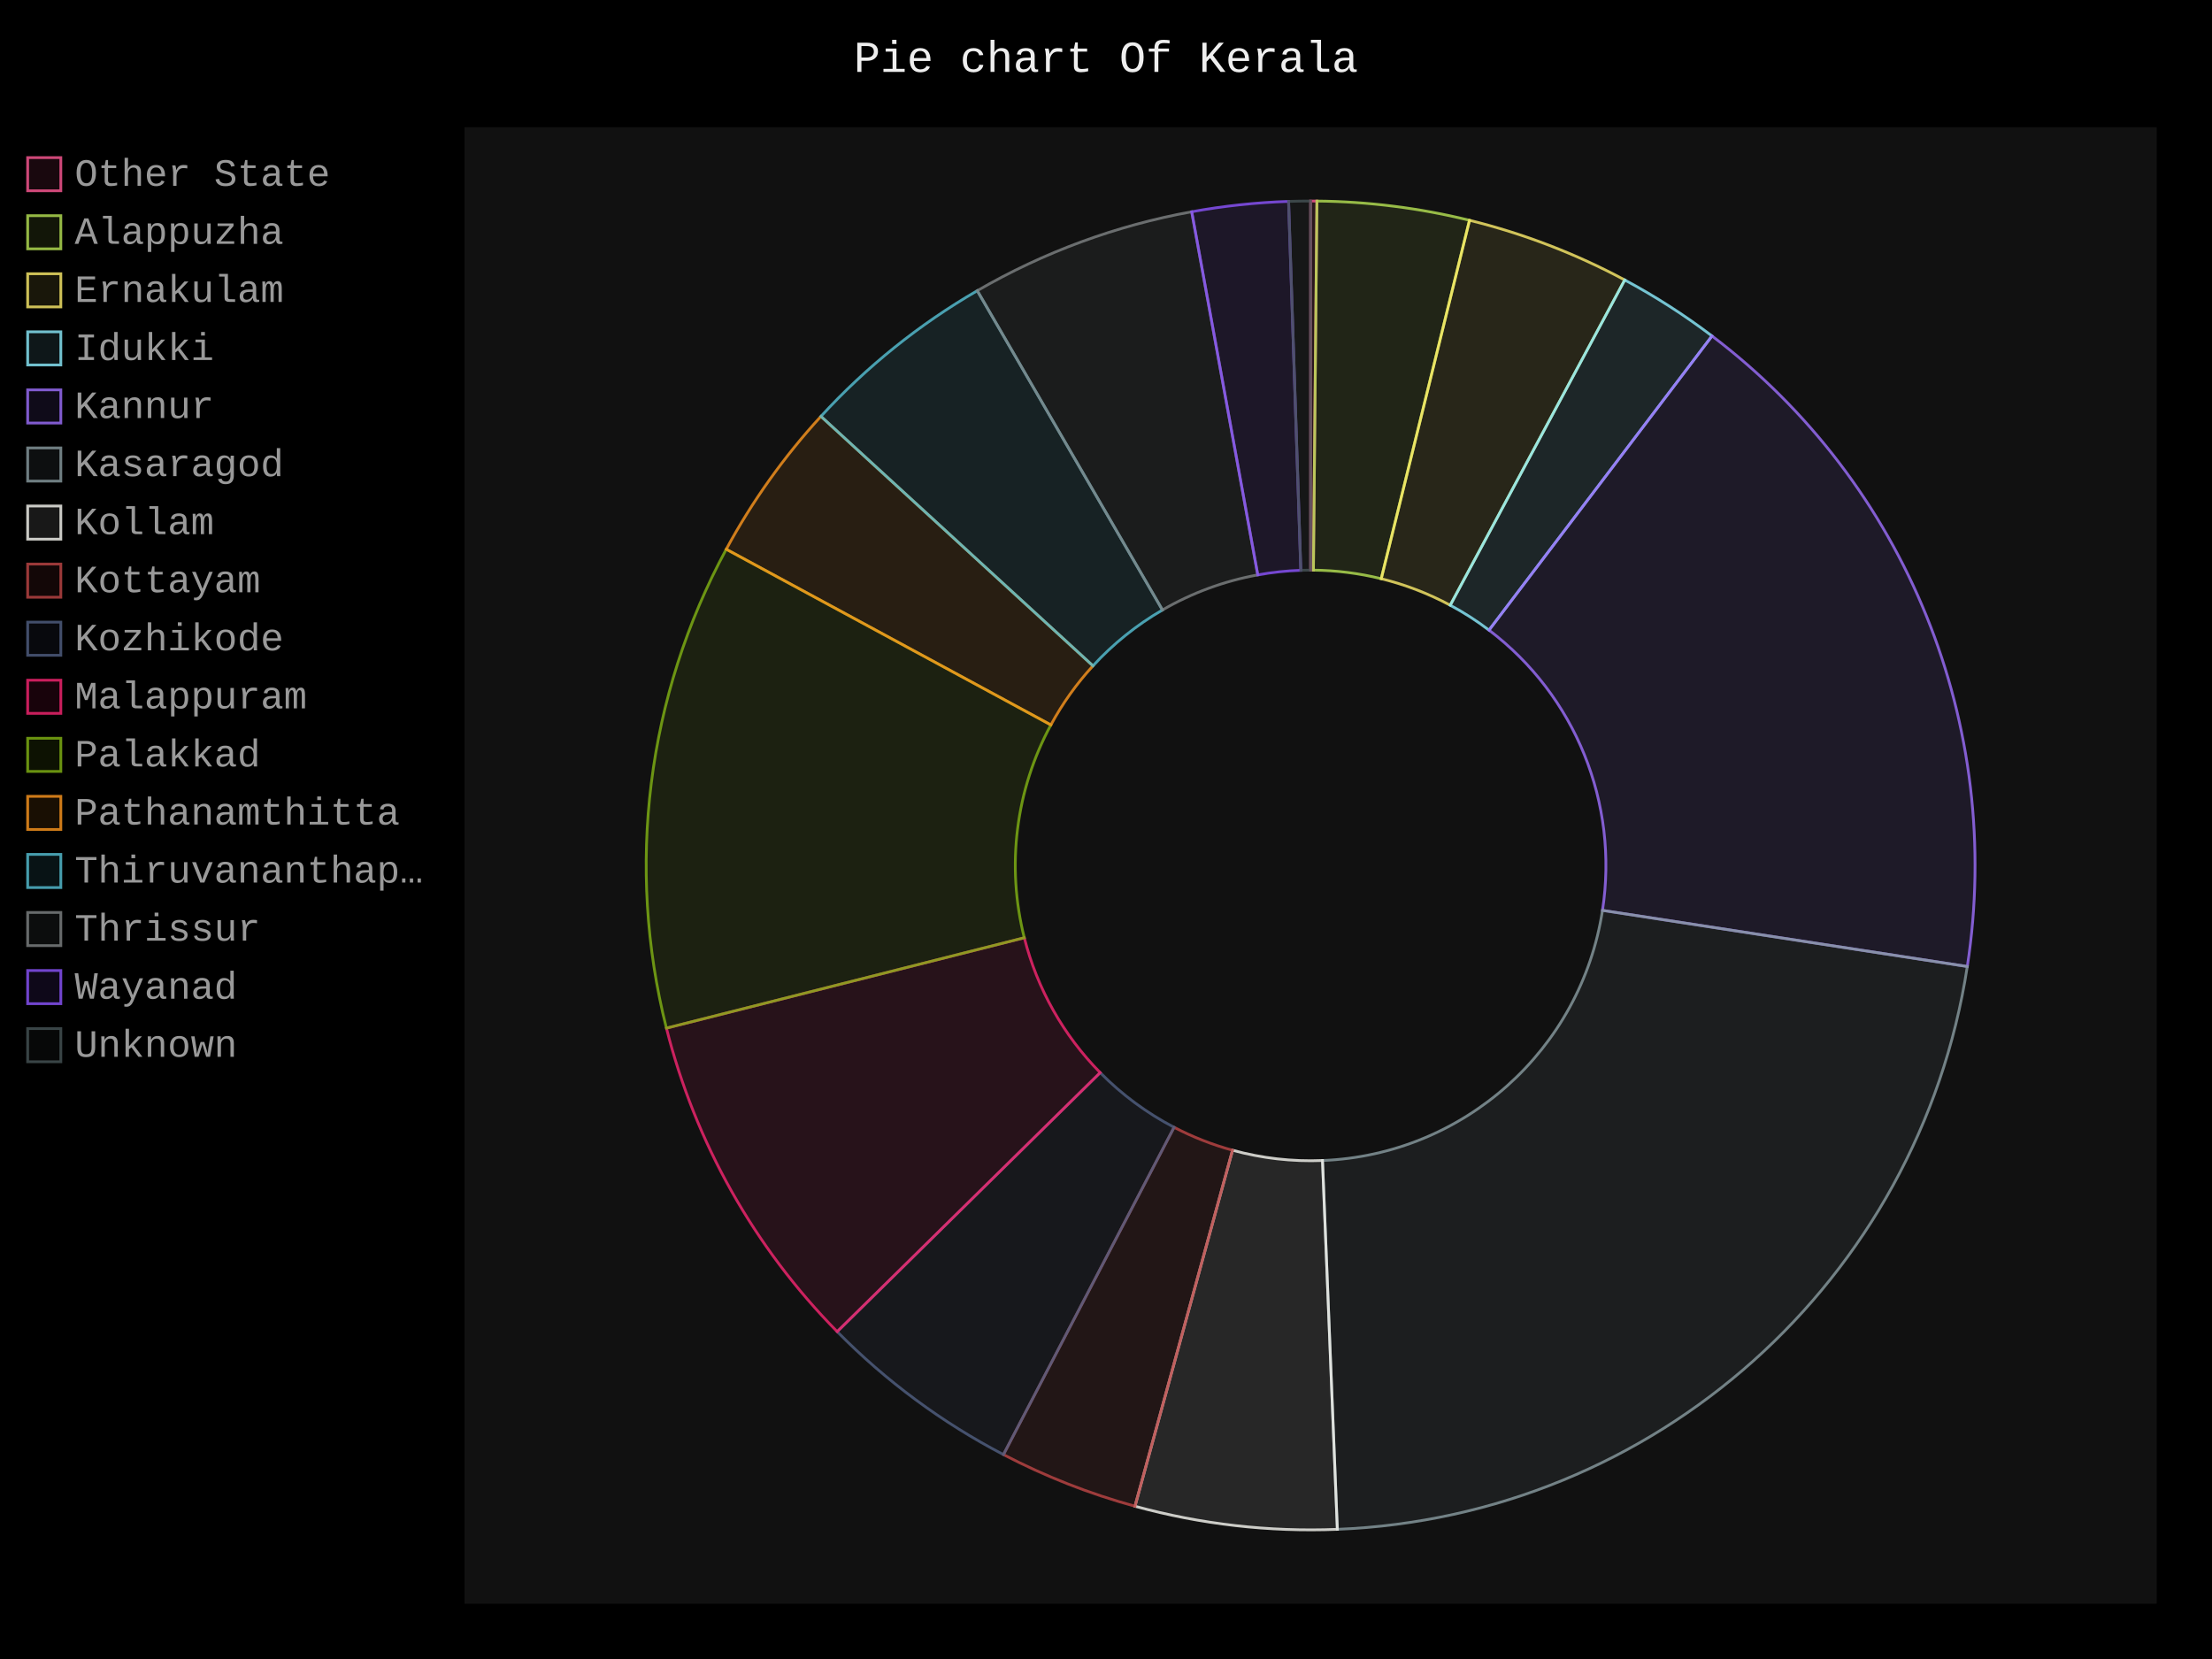
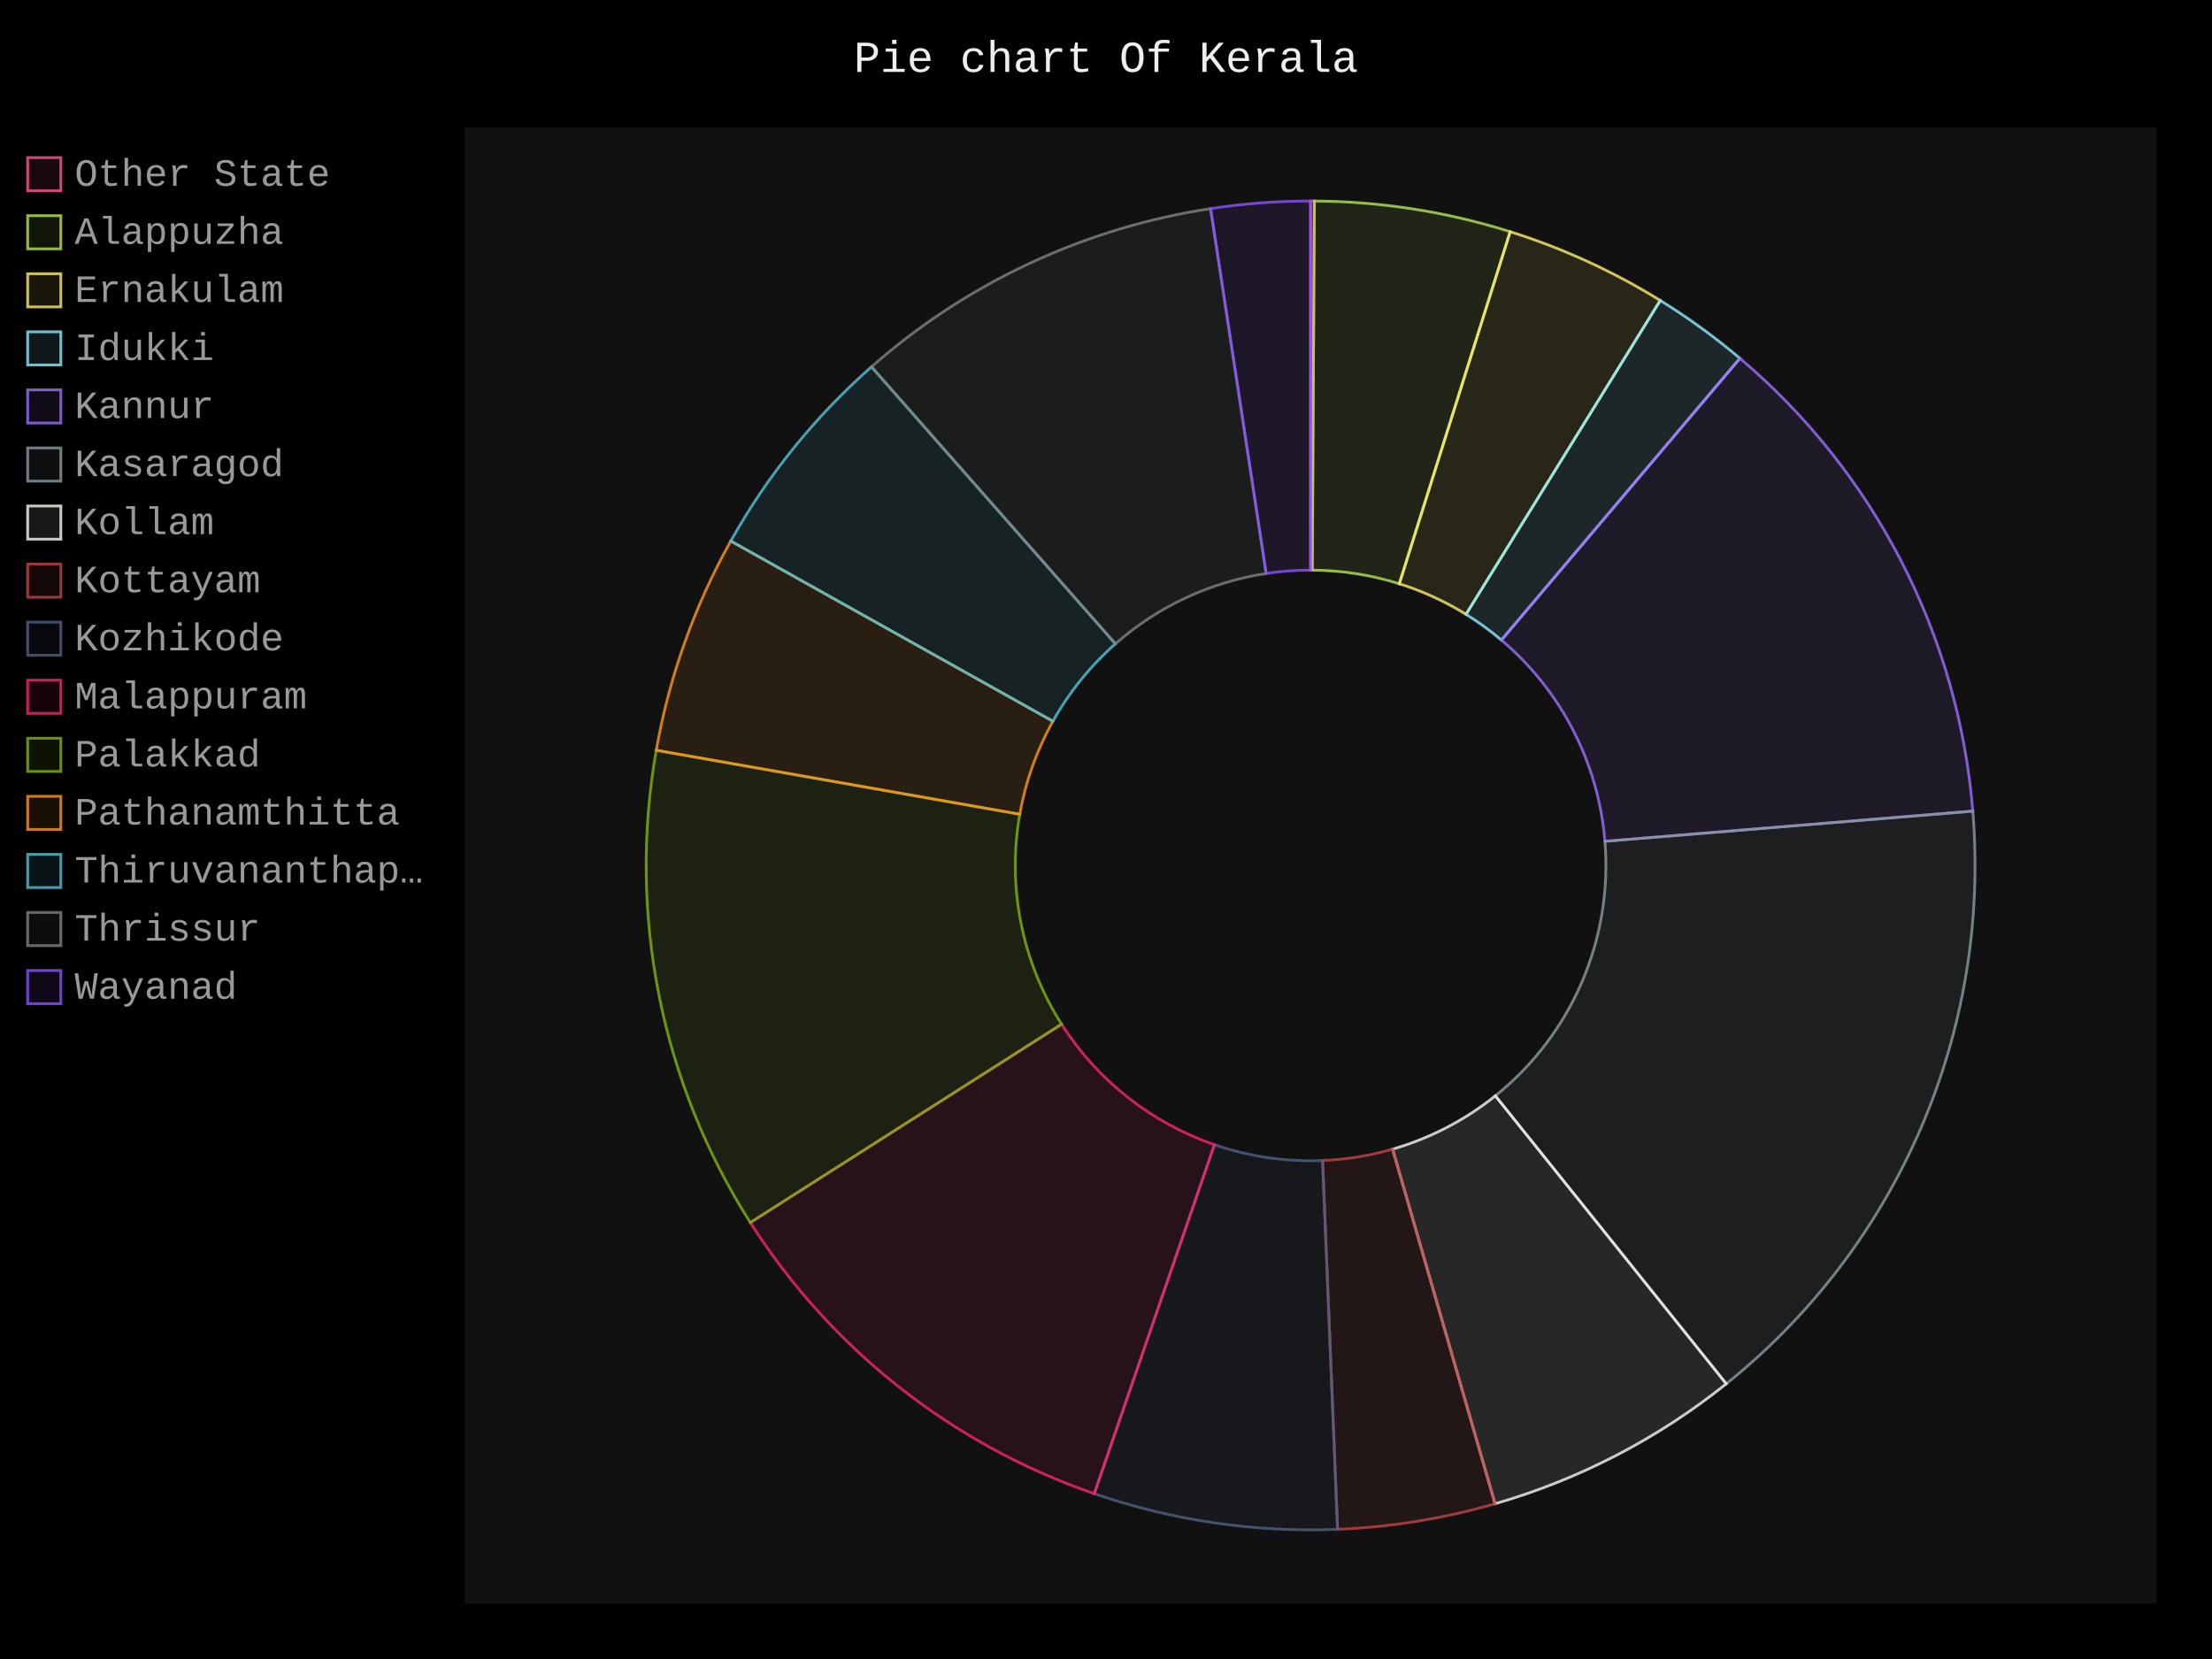
- <svg xmlns="http://www.w3.org/2000/svg" id="chart-6bed32a4-f758-48db-957e-125d45cef9f7" class="pygal-chart" viewBox="0 0 800 600">
+ <svg xmlns="http://www.w3.org/2000/svg" id="chart-c14ef123-94e2-4f9d-b12e-722fa6ef56e9" class="pygal-chart" viewBox="0 0 800 600">
  <defs>
-     <style type="text/css">#chart-6bed32a4-f758-48db-957e-125d45cef9f7{-webkit-user-select:none;-webkit-font-smoothing:antialiased;font-family:Consolas,"Liberation Mono",Menlo,Courier,monospace}#chart-6bed32a4-f758-48db-957e-125d45cef9f7 .title{font-family:Consolas,"Liberation Mono",Menlo,Courier,monospace;font-size:16px}#chart-6bed32a4-f758-48db-957e-125d45cef9f7 .legends .legend text{font-family:Consolas,"Liberation Mono",Menlo,Courier,monospace;font-size:14px}#chart-6bed32a4-f758-48db-957e-125d45cef9f7 .axis text{font-family:Consolas,"Liberation Mono",Menlo,Courier,monospace;font-size:10px}#chart-6bed32a4-f758-48db-957e-125d45cef9f7 .axis text.major{font-family:Consolas,"Liberation Mono",Menlo,Courier,monospace;font-size:10px}#chart-6bed32a4-f758-48db-957e-125d45cef9f7 .text-overlay text.value{font-family:Consolas,"Liberation Mono",Menlo,Courier,monospace;font-size:16px}#chart-6bed32a4-f758-48db-957e-125d45cef9f7 .text-overlay text.label{font-family:Consolas,"Liberation Mono",Menlo,Courier,monospace;font-size:10px}#chart-6bed32a4-f758-48db-957e-125d45cef9f7 .tooltip{font-family:Consolas,"Liberation Mono",Menlo,Courier,monospace;font-size:14px}#chart-6bed32a4-f758-48db-957e-125d45cef9f7 text.no_data{font-family:Consolas,"Liberation Mono",Menlo,Courier,monospace;font-size:64px}
- #chart-6bed32a4-f758-48db-957e-125d45cef9f7{background-color:black}#chart-6bed32a4-f758-48db-957e-125d45cef9f7 path,#chart-6bed32a4-f758-48db-957e-125d45cef9f7 line,#chart-6bed32a4-f758-48db-957e-125d45cef9f7 rect,#chart-6bed32a4-f758-48db-957e-125d45cef9f7 circle{-webkit-transition:1s ease-out;-moz-transition:1s ease-out;transition:1s ease-out}#chart-6bed32a4-f758-48db-957e-125d45cef9f7 .graph &gt; .background{fill:black}#chart-6bed32a4-f758-48db-957e-125d45cef9f7 .plot &gt; .background{fill:#111}#chart-6bed32a4-f758-48db-957e-125d45cef9f7 .graph{fill:#999}#chart-6bed32a4-f758-48db-957e-125d45cef9f7 text.no_data{fill:#eee}#chart-6bed32a4-f758-48db-957e-125d45cef9f7 .title{fill:#eee}#chart-6bed32a4-f758-48db-957e-125d45cef9f7 .legends .legend text{fill:#999}#chart-6bed32a4-f758-48db-957e-125d45cef9f7 .legends .legend:hover text{fill:#eee}#chart-6bed32a4-f758-48db-957e-125d45cef9f7 .axis .line{stroke:#eee}#chart-6bed32a4-f758-48db-957e-125d45cef9f7 .axis .guide.line{stroke:#555}#chart-6bed32a4-f758-48db-957e-125d45cef9f7 .axis .major.line{stroke:#999}#chart-6bed32a4-f758-48db-957e-125d45cef9f7 .axis text.major{fill:#eee}#chart-6bed32a4-f758-48db-957e-125d45cef9f7 .axis.y .guides:hover .guide.line,#chart-6bed32a4-f758-48db-957e-125d45cef9f7 .line-graph .axis.x .guides:hover .guide.line,#chart-6bed32a4-f758-48db-957e-125d45cef9f7 .stackedline-graph .axis.x .guides:hover .guide.line,#chart-6bed32a4-f758-48db-957e-125d45cef9f7 .xy-graph .axis.x .guides:hover .guide.line{stroke:#eee}#chart-6bed32a4-f758-48db-957e-125d45cef9f7 .axis .guides:hover text{fill:#eee}#chart-6bed32a4-f758-48db-957e-125d45cef9f7 .reactive{fill-opacity:.1;stroke-opacity:.8}#chart-6bed32a4-f758-48db-957e-125d45cef9f7 .ci{stroke:#999}#chart-6bed32a4-f758-48db-957e-125d45cef9f7 .reactive.active,#chart-6bed32a4-f758-48db-957e-125d45cef9f7 .active .reactive{fill-opacity:.75;stroke-opacity:.9;stroke-width:4}#chart-6bed32a4-f758-48db-957e-125d45cef9f7 .ci .reactive.active{stroke-width:1.5}#chart-6bed32a4-f758-48db-957e-125d45cef9f7 .series text{fill:#eee}#chart-6bed32a4-f758-48db-957e-125d45cef9f7 .tooltip rect{fill:#111;stroke:#eee;-webkit-transition:opacity 1s ease-out;-moz-transition:opacity 1s ease-out;transition:opacity 1s ease-out}#chart-6bed32a4-f758-48db-957e-125d45cef9f7 .tooltip .label{fill:#999}#chart-6bed32a4-f758-48db-957e-125d45cef9f7 .tooltip .label{fill:#999}#chart-6bed32a4-f758-48db-957e-125d45cef9f7 .tooltip .legend{font-size:.8em;fill:#555}#chart-6bed32a4-f758-48db-957e-125d45cef9f7 .tooltip .x_label{font-size:.6em;fill:#eee}#chart-6bed32a4-f758-48db-957e-125d45cef9f7 .tooltip .xlink{font-size:.5em;text-decoration:underline}#chart-6bed32a4-f758-48db-957e-125d45cef9f7 .tooltip .value{font-size:1.5em}#chart-6bed32a4-f758-48db-957e-125d45cef9f7 .bound{font-size:.5em}#chart-6bed32a4-f758-48db-957e-125d45cef9f7 .max-value{font-size:.75em;fill:#555}#chart-6bed32a4-f758-48db-957e-125d45cef9f7 .map-element{fill:#111;stroke:#555 !important}#chart-6bed32a4-f758-48db-957e-125d45cef9f7 .map-element .reactive{fill-opacity:inherit;stroke-opacity:inherit}#chart-6bed32a4-f758-48db-957e-125d45cef9f7 .color-0,#chart-6bed32a4-f758-48db-957e-125d45cef9f7 .color-0 a:visited{stroke:#ff5995;fill:#ff5995}#chart-6bed32a4-f758-48db-957e-125d45cef9f7 .color-1,#chart-6bed32a4-f758-48db-957e-125d45cef9f7 .color-1 a:visited{stroke:#b6e354;fill:#b6e354}#chart-6bed32a4-f758-48db-957e-125d45cef9f7 .color-2,#chart-6bed32a4-f758-48db-957e-125d45cef9f7 .color-2 a:visited{stroke:#feed6c;fill:#feed6c}#chart-6bed32a4-f758-48db-957e-125d45cef9f7 .color-3,#chart-6bed32a4-f758-48db-957e-125d45cef9f7 .color-3 a:visited{stroke:#8cedff;fill:#8cedff}#chart-6bed32a4-f758-48db-957e-125d45cef9f7 .color-4,#chart-6bed32a4-f758-48db-957e-125d45cef9f7 .color-4 a:visited{stroke:#9e6ffe;fill:#9e6ffe}#chart-6bed32a4-f758-48db-957e-125d45cef9f7 .color-5,#chart-6bed32a4-f758-48db-957e-125d45cef9f7 .color-5 a:visited{stroke:#899ca1;fill:#899ca1}#chart-6bed32a4-f758-48db-957e-125d45cef9f7 .color-6,#chart-6bed32a4-f758-48db-957e-125d45cef9f7 .color-6 a:visited{stroke:#f8f8f2;fill:#f8f8f2}#chart-6bed32a4-f758-48db-957e-125d45cef9f7 .color-7,#chart-6bed32a4-f758-48db-957e-125d45cef9f7 .color-7 a:visited{stroke:#bf4646;fill:#bf4646}#chart-6bed32a4-f758-48db-957e-125d45cef9f7 .color-8,#chart-6bed32a4-f758-48db-957e-125d45cef9f7 .color-8 a:visited{stroke:#516083;fill:#516083}#chart-6bed32a4-f758-48db-957e-125d45cef9f7 .color-9,#chart-6bed32a4-f758-48db-957e-125d45cef9f7 .color-9 a:visited{stroke:#f92672;fill:#f92672}#chart-6bed32a4-f758-48db-957e-125d45cef9f7 .color-10,#chart-6bed32a4-f758-48db-957e-125d45cef9f7 .color-10 a:visited{stroke:#82b414;fill:#82b414}#chart-6bed32a4-f758-48db-957e-125d45cef9f7 .color-11,#chart-6bed32a4-f758-48db-957e-125d45cef9f7 .color-11 a:visited{stroke:#fd971f;fill:#fd971f}#chart-6bed32a4-f758-48db-957e-125d45cef9f7 .color-12,#chart-6bed32a4-f758-48db-957e-125d45cef9f7 .color-12 a:visited{stroke:#56c2d6;fill:#56c2d6}#chart-6bed32a4-f758-48db-957e-125d45cef9f7 .color-13,#chart-6bed32a4-f758-48db-957e-125d45cef9f7 .color-13 a:visited{stroke:#808384;fill:#808384}#chart-6bed32a4-f758-48db-957e-125d45cef9f7 .color-14,#chart-6bed32a4-f758-48db-957e-125d45cef9f7 .color-14 a:visited{stroke:#8c54fe;fill:#8c54fe}#chart-6bed32a4-f758-48db-957e-125d45cef9f7 .color-15,#chart-6bed32a4-f758-48db-957e-125d45cef9f7 .color-15 a:visited{stroke:#465457;fill:#465457}#chart-6bed32a4-f758-48db-957e-125d45cef9f7 .text-overlay .color-0 text{fill:black}#chart-6bed32a4-f758-48db-957e-125d45cef9f7 .text-overlay .color-1 text{fill:black}#chart-6bed32a4-f758-48db-957e-125d45cef9f7 .text-overlay .color-2 text{fill:black}#chart-6bed32a4-f758-48db-957e-125d45cef9f7 .text-overlay .color-3 text{fill:black}#chart-6bed32a4-f758-48db-957e-125d45cef9f7 .text-overlay .color-4 text{fill:black}#chart-6bed32a4-f758-48db-957e-125d45cef9f7 .text-overlay .color-5 text{fill:black}#chart-6bed32a4-f758-48db-957e-125d45cef9f7 .text-overlay .color-6 text{fill:black}#chart-6bed32a4-f758-48db-957e-125d45cef9f7 .text-overlay .color-7 text{fill:black}#chart-6bed32a4-f758-48db-957e-125d45cef9f7 .text-overlay .color-8 text{fill:black}#chart-6bed32a4-f758-48db-957e-125d45cef9f7 .text-overlay .color-9 text{fill:black}#chart-6bed32a4-f758-48db-957e-125d45cef9f7 .text-overlay .color-10 text{fill:black}#chart-6bed32a4-f758-48db-957e-125d45cef9f7 .text-overlay .color-11 text{fill:black}#chart-6bed32a4-f758-48db-957e-125d45cef9f7 .text-overlay .color-12 text{fill:black}#chart-6bed32a4-f758-48db-957e-125d45cef9f7 .text-overlay .color-13 text{fill:black}#chart-6bed32a4-f758-48db-957e-125d45cef9f7 .text-overlay .color-14 text{fill:black}#chart-6bed32a4-f758-48db-957e-125d45cef9f7 .text-overlay .color-15 text{fill:black}
- #chart-6bed32a4-f758-48db-957e-125d45cef9f7 text.no_data{text-anchor:middle}#chart-6bed32a4-f758-48db-957e-125d45cef9f7 .guide.line{fill:none}#chart-6bed32a4-f758-48db-957e-125d45cef9f7 .centered{text-anchor:middle}#chart-6bed32a4-f758-48db-957e-125d45cef9f7 .title{text-anchor:middle}#chart-6bed32a4-f758-48db-957e-125d45cef9f7 .legends .legend text{fill-opacity:1}#chart-6bed32a4-f758-48db-957e-125d45cef9f7 .axis.x text{text-anchor:middle}#chart-6bed32a4-f758-48db-957e-125d45cef9f7 .axis.x:not(.web) text[transform]{text-anchor:start}#chart-6bed32a4-f758-48db-957e-125d45cef9f7 .axis.x:not(.web) text[transform].backwards{text-anchor:end}#chart-6bed32a4-f758-48db-957e-125d45cef9f7 .axis.y text{text-anchor:end}#chart-6bed32a4-f758-48db-957e-125d45cef9f7 .axis.y text[transform].backwards{text-anchor:start}#chart-6bed32a4-f758-48db-957e-125d45cef9f7 .axis.y2 text{text-anchor:start}#chart-6bed32a4-f758-48db-957e-125d45cef9f7 .axis.y2 text[transform].backwards{text-anchor:end}#chart-6bed32a4-f758-48db-957e-125d45cef9f7 .axis .guide.line{stroke-dasharray:4,4}#chart-6bed32a4-f758-48db-957e-125d45cef9f7 .axis .major.guide.line{stroke-dasharray:6,6}#chart-6bed32a4-f758-48db-957e-125d45cef9f7 .horizontal .axis.y .guide.line,#chart-6bed32a4-f758-48db-957e-125d45cef9f7 .horizontal .axis.y2 .guide.line,#chart-6bed32a4-f758-48db-957e-125d45cef9f7 .vertical .axis.x .guide.line{opacity:0}#chart-6bed32a4-f758-48db-957e-125d45cef9f7 .horizontal .axis.always_show .guide.line,#chart-6bed32a4-f758-48db-957e-125d45cef9f7 .vertical .axis.always_show .guide.line{opacity:1 !important}#chart-6bed32a4-f758-48db-957e-125d45cef9f7 .axis.y .guides:hover .guide.line,#chart-6bed32a4-f758-48db-957e-125d45cef9f7 .axis.y2 .guides:hover .guide.line,#chart-6bed32a4-f758-48db-957e-125d45cef9f7 .axis.x .guides:hover .guide.line{opacity:1}#chart-6bed32a4-f758-48db-957e-125d45cef9f7 .axis .guides:hover text{opacity:1}#chart-6bed32a4-f758-48db-957e-125d45cef9f7 .nofill{fill:none}#chart-6bed32a4-f758-48db-957e-125d45cef9f7 .subtle-fill{fill-opacity:.2}#chart-6bed32a4-f758-48db-957e-125d45cef9f7 .dot{stroke-width:1px;fill-opacity:1}#chart-6bed32a4-f758-48db-957e-125d45cef9f7 .dot.active{stroke-width:5px}#chart-6bed32a4-f758-48db-957e-125d45cef9f7 .dot.negative{fill:transparent}#chart-6bed32a4-f758-48db-957e-125d45cef9f7 text,#chart-6bed32a4-f758-48db-957e-125d45cef9f7 tspan{stroke:none !important}#chart-6bed32a4-f758-48db-957e-125d45cef9f7 .series text.active{opacity:1}#chart-6bed32a4-f758-48db-957e-125d45cef9f7 .tooltip rect{fill-opacity:.95;stroke-width:.5}#chart-6bed32a4-f758-48db-957e-125d45cef9f7 .tooltip text{fill-opacity:1}#chart-6bed32a4-f758-48db-957e-125d45cef9f7 .showable{visibility:hidden}#chart-6bed32a4-f758-48db-957e-125d45cef9f7 .showable.shown{visibility:visible}#chart-6bed32a4-f758-48db-957e-125d45cef9f7 .gauge-background{fill:rgba(229,229,229,1);stroke:none}#chart-6bed32a4-f758-48db-957e-125d45cef9f7 .bg-lines{stroke:black;stroke-width:2px}</style>
+     <style type="text/css">#chart-c14ef123-94e2-4f9d-b12e-722fa6ef56e9{-webkit-user-select:none;-webkit-font-smoothing:antialiased;font-family:Consolas,"Liberation Mono",Menlo,Courier,monospace}#chart-c14ef123-94e2-4f9d-b12e-722fa6ef56e9 .title{font-family:Consolas,"Liberation Mono",Menlo,Courier,monospace;font-size:16px}#chart-c14ef123-94e2-4f9d-b12e-722fa6ef56e9 .legends .legend text{font-family:Consolas,"Liberation Mono",Menlo,Courier,monospace;font-size:14px}#chart-c14ef123-94e2-4f9d-b12e-722fa6ef56e9 .axis text{font-family:Consolas,"Liberation Mono",Menlo,Courier,monospace;font-size:10px}#chart-c14ef123-94e2-4f9d-b12e-722fa6ef56e9 .axis text.major{font-family:Consolas,"Liberation Mono",Menlo,Courier,monospace;font-size:10px}#chart-c14ef123-94e2-4f9d-b12e-722fa6ef56e9 .text-overlay text.value{font-family:Consolas,"Liberation Mono",Menlo,Courier,monospace;font-size:16px}#chart-c14ef123-94e2-4f9d-b12e-722fa6ef56e9 .text-overlay text.label{font-family:Consolas,"Liberation Mono",Menlo,Courier,monospace;font-size:10px}#chart-c14ef123-94e2-4f9d-b12e-722fa6ef56e9 .tooltip{font-family:Consolas,"Liberation Mono",Menlo,Courier,monospace;font-size:14px}#chart-c14ef123-94e2-4f9d-b12e-722fa6ef56e9 text.no_data{font-family:Consolas,"Liberation Mono",Menlo,Courier,monospace;font-size:64px}
+ #chart-c14ef123-94e2-4f9d-b12e-722fa6ef56e9{background-color:black}#chart-c14ef123-94e2-4f9d-b12e-722fa6ef56e9 path,#chart-c14ef123-94e2-4f9d-b12e-722fa6ef56e9 line,#chart-c14ef123-94e2-4f9d-b12e-722fa6ef56e9 rect,#chart-c14ef123-94e2-4f9d-b12e-722fa6ef56e9 circle{-webkit-transition:1s ease-out;-moz-transition:1s ease-out;transition:1s ease-out}#chart-c14ef123-94e2-4f9d-b12e-722fa6ef56e9 .graph &gt; .background{fill:black}#chart-c14ef123-94e2-4f9d-b12e-722fa6ef56e9 .plot &gt; .background{fill:#111}#chart-c14ef123-94e2-4f9d-b12e-722fa6ef56e9 .graph{fill:#999}#chart-c14ef123-94e2-4f9d-b12e-722fa6ef56e9 text.no_data{fill:#eee}#chart-c14ef123-94e2-4f9d-b12e-722fa6ef56e9 .title{fill:#eee}#chart-c14ef123-94e2-4f9d-b12e-722fa6ef56e9 .legends .legend text{fill:#999}#chart-c14ef123-94e2-4f9d-b12e-722fa6ef56e9 .legends .legend:hover text{fill:#eee}#chart-c14ef123-94e2-4f9d-b12e-722fa6ef56e9 .axis .line{stroke:#eee}#chart-c14ef123-94e2-4f9d-b12e-722fa6ef56e9 .axis .guide.line{stroke:#555}#chart-c14ef123-94e2-4f9d-b12e-722fa6ef56e9 .axis .major.line{stroke:#999}#chart-c14ef123-94e2-4f9d-b12e-722fa6ef56e9 .axis text.major{fill:#eee}#chart-c14ef123-94e2-4f9d-b12e-722fa6ef56e9 .axis.y .guides:hover .guide.line,#chart-c14ef123-94e2-4f9d-b12e-722fa6ef56e9 .line-graph .axis.x .guides:hover .guide.line,#chart-c14ef123-94e2-4f9d-b12e-722fa6ef56e9 .stackedline-graph .axis.x .guides:hover .guide.line,#chart-c14ef123-94e2-4f9d-b12e-722fa6ef56e9 .xy-graph .axis.x .guides:hover .guide.line{stroke:#eee}#chart-c14ef123-94e2-4f9d-b12e-722fa6ef56e9 .axis .guides:hover text{fill:#eee}#chart-c14ef123-94e2-4f9d-b12e-722fa6ef56e9 .reactive{fill-opacity:.1;stroke-opacity:.8}#chart-c14ef123-94e2-4f9d-b12e-722fa6ef56e9 .ci{stroke:#999}#chart-c14ef123-94e2-4f9d-b12e-722fa6ef56e9 .reactive.active,#chart-c14ef123-94e2-4f9d-b12e-722fa6ef56e9 .active .reactive{fill-opacity:.75;stroke-opacity:.9;stroke-width:4}#chart-c14ef123-94e2-4f9d-b12e-722fa6ef56e9 .ci .reactive.active{stroke-width:1.5}#chart-c14ef123-94e2-4f9d-b12e-722fa6ef56e9 .series text{fill:#eee}#chart-c14ef123-94e2-4f9d-b12e-722fa6ef56e9 .tooltip rect{fill:#111;stroke:#eee;-webkit-transition:opacity 1s ease-out;-moz-transition:opacity 1s ease-out;transition:opacity 1s ease-out}#chart-c14ef123-94e2-4f9d-b12e-722fa6ef56e9 .tooltip .label{fill:#999}#chart-c14ef123-94e2-4f9d-b12e-722fa6ef56e9 .tooltip .label{fill:#999}#chart-c14ef123-94e2-4f9d-b12e-722fa6ef56e9 .tooltip .legend{font-size:.8em;fill:#555}#chart-c14ef123-94e2-4f9d-b12e-722fa6ef56e9 .tooltip .x_label{font-size:.6em;fill:#eee}#chart-c14ef123-94e2-4f9d-b12e-722fa6ef56e9 .tooltip .xlink{font-size:.5em;text-decoration:underline}#chart-c14ef123-94e2-4f9d-b12e-722fa6ef56e9 .tooltip .value{font-size:1.5em}#chart-c14ef123-94e2-4f9d-b12e-722fa6ef56e9 .bound{font-size:.5em}#chart-c14ef123-94e2-4f9d-b12e-722fa6ef56e9 .max-value{font-size:.75em;fill:#555}#chart-c14ef123-94e2-4f9d-b12e-722fa6ef56e9 .map-element{fill:#111;stroke:#555 !important}#chart-c14ef123-94e2-4f9d-b12e-722fa6ef56e9 .map-element .reactive{fill-opacity:inherit;stroke-opacity:inherit}#chart-c14ef123-94e2-4f9d-b12e-722fa6ef56e9 .color-0,#chart-c14ef123-94e2-4f9d-b12e-722fa6ef56e9 .color-0 a:visited{stroke:#ff5995;fill:#ff5995}#chart-c14ef123-94e2-4f9d-b12e-722fa6ef56e9 .color-1,#chart-c14ef123-94e2-4f9d-b12e-722fa6ef56e9 .color-1 a:visited{stroke:#b6e354;fill:#b6e354}#chart-c14ef123-94e2-4f9d-b12e-722fa6ef56e9 .color-2,#chart-c14ef123-94e2-4f9d-b12e-722fa6ef56e9 .color-2 a:visited{stroke:#feed6c;fill:#feed6c}#chart-c14ef123-94e2-4f9d-b12e-722fa6ef56e9 .color-3,#chart-c14ef123-94e2-4f9d-b12e-722fa6ef56e9 .color-3 a:visited{stroke:#8cedff;fill:#8cedff}#chart-c14ef123-94e2-4f9d-b12e-722fa6ef56e9 .color-4,#chart-c14ef123-94e2-4f9d-b12e-722fa6ef56e9 .color-4 a:visited{stroke:#9e6ffe;fill:#9e6ffe}#chart-c14ef123-94e2-4f9d-b12e-722fa6ef56e9 .color-5,#chart-c14ef123-94e2-4f9d-b12e-722fa6ef56e9 .color-5 a:visited{stroke:#899ca1;fill:#899ca1}#chart-c14ef123-94e2-4f9d-b12e-722fa6ef56e9 .color-6,#chart-c14ef123-94e2-4f9d-b12e-722fa6ef56e9 .color-6 a:visited{stroke:#f8f8f2;fill:#f8f8f2}#chart-c14ef123-94e2-4f9d-b12e-722fa6ef56e9 .color-7,#chart-c14ef123-94e2-4f9d-b12e-722fa6ef56e9 .color-7 a:visited{stroke:#bf4646;fill:#bf4646}#chart-c14ef123-94e2-4f9d-b12e-722fa6ef56e9 .color-8,#chart-c14ef123-94e2-4f9d-b12e-722fa6ef56e9 .color-8 a:visited{stroke:#516083;fill:#516083}#chart-c14ef123-94e2-4f9d-b12e-722fa6ef56e9 .color-9,#chart-c14ef123-94e2-4f9d-b12e-722fa6ef56e9 .color-9 a:visited{stroke:#f92672;fill:#f92672}#chart-c14ef123-94e2-4f9d-b12e-722fa6ef56e9 .color-10,#chart-c14ef123-94e2-4f9d-b12e-722fa6ef56e9 .color-10 a:visited{stroke:#82b414;fill:#82b414}#chart-c14ef123-94e2-4f9d-b12e-722fa6ef56e9 .color-11,#chart-c14ef123-94e2-4f9d-b12e-722fa6ef56e9 .color-11 a:visited{stroke:#fd971f;fill:#fd971f}#chart-c14ef123-94e2-4f9d-b12e-722fa6ef56e9 .color-12,#chart-c14ef123-94e2-4f9d-b12e-722fa6ef56e9 .color-12 a:visited{stroke:#56c2d6;fill:#56c2d6}#chart-c14ef123-94e2-4f9d-b12e-722fa6ef56e9 .color-13,#chart-c14ef123-94e2-4f9d-b12e-722fa6ef56e9 .color-13 a:visited{stroke:#808384;fill:#808384}#chart-c14ef123-94e2-4f9d-b12e-722fa6ef56e9 .color-14,#chart-c14ef123-94e2-4f9d-b12e-722fa6ef56e9 .color-14 a:visited{stroke:#8c54fe;fill:#8c54fe}#chart-c14ef123-94e2-4f9d-b12e-722fa6ef56e9 .text-overlay .color-0 text{fill:black}#chart-c14ef123-94e2-4f9d-b12e-722fa6ef56e9 .text-overlay .color-1 text{fill:black}#chart-c14ef123-94e2-4f9d-b12e-722fa6ef56e9 .text-overlay .color-2 text{fill:black}#chart-c14ef123-94e2-4f9d-b12e-722fa6ef56e9 .text-overlay .color-3 text{fill:black}#chart-c14ef123-94e2-4f9d-b12e-722fa6ef56e9 .text-overlay .color-4 text{fill:black}#chart-c14ef123-94e2-4f9d-b12e-722fa6ef56e9 .text-overlay .color-5 text{fill:black}#chart-c14ef123-94e2-4f9d-b12e-722fa6ef56e9 .text-overlay .color-6 text{fill:black}#chart-c14ef123-94e2-4f9d-b12e-722fa6ef56e9 .text-overlay .color-7 text{fill:black}#chart-c14ef123-94e2-4f9d-b12e-722fa6ef56e9 .text-overlay .color-8 text{fill:black}#chart-c14ef123-94e2-4f9d-b12e-722fa6ef56e9 .text-overlay .color-9 text{fill:black}#chart-c14ef123-94e2-4f9d-b12e-722fa6ef56e9 .text-overlay .color-10 text{fill:black}#chart-c14ef123-94e2-4f9d-b12e-722fa6ef56e9 .text-overlay .color-11 text{fill:black}#chart-c14ef123-94e2-4f9d-b12e-722fa6ef56e9 .text-overlay .color-12 text{fill:black}#chart-c14ef123-94e2-4f9d-b12e-722fa6ef56e9 .text-overlay .color-13 text{fill:black}#chart-c14ef123-94e2-4f9d-b12e-722fa6ef56e9 .text-overlay .color-14 text{fill:black}
+ #chart-c14ef123-94e2-4f9d-b12e-722fa6ef56e9 text.no_data{text-anchor:middle}#chart-c14ef123-94e2-4f9d-b12e-722fa6ef56e9 .guide.line{fill:none}#chart-c14ef123-94e2-4f9d-b12e-722fa6ef56e9 .centered{text-anchor:middle}#chart-c14ef123-94e2-4f9d-b12e-722fa6ef56e9 .title{text-anchor:middle}#chart-c14ef123-94e2-4f9d-b12e-722fa6ef56e9 .legends .legend text{fill-opacity:1}#chart-c14ef123-94e2-4f9d-b12e-722fa6ef56e9 .axis.x text{text-anchor:middle}#chart-c14ef123-94e2-4f9d-b12e-722fa6ef56e9 .axis.x:not(.web) text[transform]{text-anchor:start}#chart-c14ef123-94e2-4f9d-b12e-722fa6ef56e9 .axis.x:not(.web) text[transform].backwards{text-anchor:end}#chart-c14ef123-94e2-4f9d-b12e-722fa6ef56e9 .axis.y text{text-anchor:end}#chart-c14ef123-94e2-4f9d-b12e-722fa6ef56e9 .axis.y text[transform].backwards{text-anchor:start}#chart-c14ef123-94e2-4f9d-b12e-722fa6ef56e9 .axis.y2 text{text-anchor:start}#chart-c14ef123-94e2-4f9d-b12e-722fa6ef56e9 .axis.y2 text[transform].backwards{text-anchor:end}#chart-c14ef123-94e2-4f9d-b12e-722fa6ef56e9 .axis .guide.line{stroke-dasharray:4,4}#chart-c14ef123-94e2-4f9d-b12e-722fa6ef56e9 .axis .major.guide.line{stroke-dasharray:6,6}#chart-c14ef123-94e2-4f9d-b12e-722fa6ef56e9 .horizontal .axis.y .guide.line,#chart-c14ef123-94e2-4f9d-b12e-722fa6ef56e9 .horizontal .axis.y2 .guide.line,#chart-c14ef123-94e2-4f9d-b12e-722fa6ef56e9 .vertical .axis.x .guide.line{opacity:0}#chart-c14ef123-94e2-4f9d-b12e-722fa6ef56e9 .horizontal .axis.always_show .guide.line,#chart-c14ef123-94e2-4f9d-b12e-722fa6ef56e9 .vertical .axis.always_show .guide.line{opacity:1 !important}#chart-c14ef123-94e2-4f9d-b12e-722fa6ef56e9 .axis.y .guides:hover .guide.line,#chart-c14ef123-94e2-4f9d-b12e-722fa6ef56e9 .axis.y2 .guides:hover .guide.line,#chart-c14ef123-94e2-4f9d-b12e-722fa6ef56e9 .axis.x .guides:hover .guide.line{opacity:1}#chart-c14ef123-94e2-4f9d-b12e-722fa6ef56e9 .axis .guides:hover text{opacity:1}#chart-c14ef123-94e2-4f9d-b12e-722fa6ef56e9 .nofill{fill:none}#chart-c14ef123-94e2-4f9d-b12e-722fa6ef56e9 .subtle-fill{fill-opacity:.2}#chart-c14ef123-94e2-4f9d-b12e-722fa6ef56e9 .dot{stroke-width:1px;fill-opacity:1}#chart-c14ef123-94e2-4f9d-b12e-722fa6ef56e9 .dot.active{stroke-width:5px}#chart-c14ef123-94e2-4f9d-b12e-722fa6ef56e9 .dot.negative{fill:transparent}#chart-c14ef123-94e2-4f9d-b12e-722fa6ef56e9 text,#chart-c14ef123-94e2-4f9d-b12e-722fa6ef56e9 tspan{stroke:none !important}#chart-c14ef123-94e2-4f9d-b12e-722fa6ef56e9 .series text.active{opacity:1}#chart-c14ef123-94e2-4f9d-b12e-722fa6ef56e9 .tooltip rect{fill-opacity:.95;stroke-width:.5}#chart-c14ef123-94e2-4f9d-b12e-722fa6ef56e9 .tooltip text{fill-opacity:1}#chart-c14ef123-94e2-4f9d-b12e-722fa6ef56e9 .showable{visibility:hidden}#chart-c14ef123-94e2-4f9d-b12e-722fa6ef56e9 .showable.shown{visibility:visible}#chart-c14ef123-94e2-4f9d-b12e-722fa6ef56e9 .gauge-background{fill:rgba(229,229,229,1);stroke:none}#chart-c14ef123-94e2-4f9d-b12e-722fa6ef56e9 .bg-lines{stroke:black;stroke-width:2px}</style>
  </defs>
  <g class="graph pie-graph vertical">
    <rect class="background" height="600" width="800" x="0" y="0" />
    <g class="plot" transform="translate(168, 46)">
      <rect class="background" height="534" width="612.0" x="0" y="0" />
      <g class="series serie-0 color-0">
        <g class="slices">
          <g class="slice">
-             <path class="slice reactive tooltip-trigger" d="M306 26.7 A240.3 240.3 0 0 1 308.276 26.711 L307.011 160.205 A106.8 106.8 0 0 0 306 160.2 z" />
+             <path class="slice reactive tooltip-trigger" d="M306 26.7 A240.3 240.3 0 0 1 307.345 26.704 L306.598 160.202 A106.8 106.8 0 0 0 306 160.2 z" />
          </g>
        </g>
      </g>
      <g class="series serie-1 color-1">
        <g class="slices">
          <g class="slice">
-             <path class="slice reactive tooltip-trigger" d="M308.276 26.711 A240.3 240.3 0 0 1 363.465 33.672 L331.54 163.299 A106.8 106.8 0 0 0 307.011 160.205 z" />
+             <path class="slice reactive tooltip-trigger" d="M307.345 26.704 A240.3 240.3 0 0 1 378.175 37.795 L338.078 165.131 A106.8 106.8 0 0 0 306.598 160.202 z" />
          </g>
        </g>
      </g>
      <g class="series serie-2 color-2">
        <g class="slices">
          <g class="slice">
-             <path class="slice reactive tooltip-trigger" d="M363.465 33.672 A240.3 240.3 0 0 1 419.606 55.251 L356.491 172.889 A106.8 106.8 0 0 0 331.54 163.299 z" />
+             <path class="slice reactive tooltip-trigger" d="M378.175 37.795 A240.3 240.3 0 0 1 432.451 62.662 L362.201 176.183 A106.8 106.8 0 0 0 338.078 165.131 z" />
          </g>
        </g>
      </g>
      <g class="series serie-3 color-3">
        <g class="slices">
          <g class="slice">
-             <path class="slice reactive tooltip-trigger" d="M419.606 55.251 A240.3 240.3 0 0 1 451.173 75.509 L370.521 181.893 A106.8 106.8 0 0 0 356.491 172.889 z" />
+             <path class="slice reactive tooltip-trigger" d="M432.451 62.662 A240.3 240.3 0 0 1 461.262 83.594 L375.005 185.486 A106.8 106.8 0 0 0 362.201 176.183 z" />
          </g>
        </g>
      </g>
      <g class="series serie-4 color-4">
        <g class="slices">
          <g class="slice">
-             <path class="slice reactive tooltip-trigger" d="M451.173 75.509 A240.3 240.3 0 0 1 543.504 303.551 L411.557 283.245 A106.8 106.8 0 0 0 370.521 181.893 z" />
+             <path class="slice reactive tooltip-trigger" d="M461.262 83.594 A240.3 240.3 0 0 1 545.495 247.35 L412.442 258.267 A106.8 106.8 0 0 0 375.005 185.486 z" />
          </g>
        </g>
      </g>
      <g class="series serie-5 color-5">
        <g class="slices">
          <g class="slice">
-             <path class="slice reactive tooltip-trigger" d="M543.504 303.551 A240.3 240.3 0 0 1 315.669 507.105 L310.297 373.714 A106.8 106.8 0 0 0 411.557 283.245 z" />
+             <path class="slice reactive tooltip-trigger" d="M545.495 247.35 A240.3 240.3 0 0 1 456.331 454.469 L372.814 350.32 A106.8 106.8 0 0 0 412.442 258.267 z" />
          </g>
        </g>
      </g>
      <g class="series serie-6 color-6">
        <g class="slices">
          <g class="slice">
-             <path class="slice reactive tooltip-trigger" d="M315.669 507.105 A240.3 240.3 0 0 1 242.479 498.752 L277.768 370.001 A106.8 106.8 0 0 0 310.297 373.714 z" />
+             <path class="slice reactive tooltip-trigger" d="M456.331 454.469 A240.3 240.3 0 0 1 372.702 497.857 L335.646 369.603 A106.8 106.8 0 0 0 372.814 350.32 z" />
          </g>
        </g>
      </g>
      <g class="series serie-7 color-7">
        <g class="slices">
          <g class="slice">
-             <path class="slice reactive tooltip-trigger" d="M242.479 498.752 A240.3 240.3 0 0 1 194.909 480.079 L256.626 361.702 A106.8 106.8 0 0 0 277.768 370.001 z" />
+             <path class="slice reactive tooltip-trigger" d="M372.702 497.857 A240.3 240.3 0 0 1 315.749 507.102 L310.333 373.712 A106.8 106.8 0 0 0 335.646 369.603 z" />
          </g>
        </g>
      </g>
      <g class="series serie-8 color-8">
        <g class="slices">
          <g class="slice">
-             <path class="slice reactive tooltip-trigger" d="M194.909 480.079 A240.3 240.3 0 0 1 134.78 435.605 L229.902 341.936 A106.8 106.8 0 0 0 256.626 361.702 z" />
+             <path class="slice reactive tooltip-trigger" d="M315.749 507.102 A240.3 240.3 0 0 1 227.757 494.205 L271.225 367.98 A106.8 106.8 0 0 0 310.333 373.712 z" />
          </g>
        </g>
      </g>
      <g class="series serie-9 color-9">
        <g class="slices">
          <g class="slice">
-             <path class="slice reactive tooltip-trigger" d="M134.78 435.605 A240.3 240.3 0 0 1 73.016 325.845 L202.452 293.153 A106.8 106.8 0 0 0 229.902 341.936 z" />
+             <path class="slice reactive tooltip-trigger" d="M227.757 494.205 A240.3 240.3 0 0 1 103.361 396.156 L215.938 324.403 A106.8 106.8 0 0 0 271.225 367.98 z" />
          </g>
        </g>
      </g>
      <g class="series serie-10 color-10">
        <g class="slices">
          <g class="slice">
-             <path class="slice reactive tooltip-trigger" d="M73.016 325.845 A240.3 240.3 0 0 1 94.655 152.643 L212.069 216.175 A106.8 106.8 0 0 0 202.452 293.153 z" />
+             <path class="slice reactive tooltip-trigger" d="M103.361 396.156 A240.3 240.3 0 0 1 69.338 225.346 L200.817 248.487 A106.8 106.8 0 0 0 215.938 324.403 z" />
          </g>
        </g>
      </g>
      <g class="series serie-11 color-11">
        <g class="slices">
          <g class="slice">
-             <path class="slice reactive tooltip-trigger" d="M94.655 152.643 A240.3 240.3 0 0 1 128.902 104.58 L227.29 194.813 A106.8 106.8 0 0 0 212.069 216.175 z" />
+             <path class="slice reactive tooltip-trigger" d="M69.338 225.346 A240.3 240.3 0 0 1 96.288 149.676 L212.795 214.856 A106.8 106.8 0 0 0 200.817 248.487 z" />
          </g>
        </g>
      </g>
      <g class="series serie-12 color-12">
        <g class="slices">
          <g class="slice">
-             <path class="slice reactive tooltip-trigger" d="M128.902 104.58 A240.3 240.3 0 0 1 185.44 59.132 L252.418 174.614 A106.8 106.8 0 0 0 227.29 194.813 z" />
+             <path class="slice reactive tooltip-trigger" d="M96.288 149.676 A240.3 240.3 0 0 1 147.175 86.67 L235.411 186.854 A106.8 106.8 0 0 0 212.795 214.856 z" />
          </g>
        </g>
      </g>
      <g class="series serie-13 color-13">
        <g class="slices">
          <g class="slice">
-             <path class="slice reactive tooltip-trigger" d="M185.44 59.132 A240.3 240.3 0 0 1 262.997 30.579 L286.887 161.924 A106.8 106.8 0 0 0 252.418 174.614 z" />
+             <path class="slice reactive tooltip-trigger" d="M147.175 86.67 A240.3 240.3 0 0 1 269.821 29.439 L289.92 161.417 A106.8 106.8 0 0 0 235.411 186.854 z" />
          </g>
        </g>
      </g>
      <g class="series serie-14 color-14">
        <g class="slices">
          <g class="slice">
-             <path class="slice reactive tooltip-trigger" d="M262.997 30.579 A240.3 240.3 0 0 1 298.037 26.832 L302.461 160.259 A106.8 106.8 0 0 0 286.887 161.924 z" />
-           </g>
-         </g>
-       </g>
-       <g class="series serie-15 color-15">
-         <g class="slices">
-           <g class="slice">
-             <path class="slice reactive tooltip-trigger" d="M298.037 26.832 A240.3 240.3 0 0 1 306 26.7 L306 160.2 A106.8 106.8 0 0 0 302.461 160.259 z" />
+             <path class="slice reactive tooltip-trigger" d="M269.821 29.439 A240.3 240.3 0 0 1 306 26.7 L306 160.2 A106.8 106.8 0 0 0 289.92 161.417 z" />
          </g>
        </g>
      </g>
    </g>
    <g class="titles">
      <text class="title plot_title" x="400.0" y="26">Pie chart Of Kerala</text>
    </g>
    <g class="plot overlay" transform="translate(168, 46)">
      <g class="series serie-0 color-0" />
      <g class="series serie-1 color-1" />
      <g class="series serie-2 color-2" />
      <g class="series serie-3 color-3" />
      <g class="series serie-4 color-4" />
      <g class="series serie-5 color-5" />
      <g class="series serie-6 color-6" />
      <g class="series serie-7 color-7" />
      <g class="series serie-8 color-8" />
      <g class="series serie-9 color-9" />
      <g class="series serie-10 color-10" />
      <g class="series serie-11 color-11" />
      <g class="series serie-12 color-12" />
      <g class="series serie-13 color-13" />
      <g class="series serie-14 color-14" />
-       <g class="series serie-15 color-15" />
    </g>
    <g class="plot text-overlay" transform="translate(168, 46)">
      <g class="series serie-0 color-0" />
      <g class="series serie-1 color-1" />
      <g class="series serie-2 color-2" />
      <g class="series serie-3 color-3" />
      <g class="series serie-4 color-4" />
      <g class="series serie-5 color-5" />
      <g class="series serie-6 color-6" />
      <g class="series serie-7 color-7" />
      <g class="series serie-8 color-8" />
      <g class="series serie-9 color-9" />
      <g class="series serie-10 color-10" />
      <g class="series serie-11 color-11" />
      <g class="series serie-12 color-12" />
      <g class="series serie-13 color-13" />
      <g class="series serie-14 color-14" />
-       <g class="series serie-15 color-15" />
    </g>
    <g class="plot tooltip-overlay" transform="translate(168, 46)">
      <g class="tooltip" style="opacity: 0" transform="translate(0 0)">
        <rect class="tooltip-box" height="0" rx="0" ry="0" width="0" />
        <g class="text" />
      </g>
    </g>
    <g class="legends" transform="translate(10, 56)">
      <g class="legend reactive activate-serie" id="activate-serie-0">
        <rect class="color-0 reactive" height="12" width="12" x="0.0" y="1.0" />
        <text x="17.0" y="11.2">Other State</text>
      </g>
      <g class="legend reactive activate-serie" id="activate-serie-1">
        <rect class="color-1 reactive" height="12" width="12" x="0.0" y="22.0" />
        <text x="17.0" y="32.2">Alappuzha</text>
      </g>
      <g class="legend reactive activate-serie" id="activate-serie-2">
        <rect class="color-2 reactive" height="12" width="12" x="0.0" y="43.0" />
        <text x="17.0" y="53.2">Ernakulam</text>
      </g>
      <g class="legend reactive activate-serie" id="activate-serie-3">
        <rect class="color-3 reactive" height="12" width="12" x="0.0" y="64.0" />
        <text x="17.0" y="74.2">Idukki</text>
      </g>
      <g class="legend reactive activate-serie" id="activate-serie-4">
        <rect class="color-4 reactive" height="12" width="12" x="0.0" y="85.0" />
        <text x="17.0" y="95.2">Kannur</text>
      </g>
      <g class="legend reactive activate-serie" id="activate-serie-5">
        <rect class="color-5 reactive" height="12" width="12" x="0.0" y="106.0" />
        <text x="17.0" y="116.2">Kasaragod</text>
      </g>
      <g class="legend reactive activate-serie" id="activate-serie-6">
        <rect class="color-6 reactive" height="12" width="12" x="0.0" y="127.0" />
        <text x="17.0" y="137.2">Kollam</text>
      </g>
      <g class="legend reactive activate-serie" id="activate-serie-7">
        <rect class="color-7 reactive" height="12" width="12" x="0.0" y="148.0" />
        <text x="17.0" y="158.2">Kottayam</text>
      </g>
      <g class="legend reactive activate-serie" id="activate-serie-8">
        <rect class="color-8 reactive" height="12" width="12" x="0.0" y="169.0" />
        <text x="17.0" y="179.2">Kozhikode</text>
      </g>
      <g class="legend reactive activate-serie" id="activate-serie-9">
        <rect class="color-9 reactive" height="12" width="12" x="0.0" y="190.0" />
        <text x="17.0" y="200.2">Malappuram</text>
      </g>
      <g class="legend reactive activate-serie" id="activate-serie-10">
        <rect class="color-10 reactive" height="12" width="12" x="0.0" y="211.0" />
        <text x="17.0" y="221.2">Palakkad</text>
      </g>
      <g class="legend reactive activate-serie" id="activate-serie-11">
        <rect class="color-11 reactive" height="12" width="12" x="0.0" y="232.0" />
        <text x="17.0" y="242.2">Pathanamthitta</text>
      </g>
      <g class="legend reactive activate-serie" id="activate-serie-12">
        <rect class="color-12 reactive" height="12" width="12" x="0.0" y="253.0" />
        <text x="17.0" y="263.2">Thiruvananthap…</text>
      </g>
      <g class="legend reactive activate-serie" id="activate-serie-13">
        <rect class="color-13 reactive" height="12" width="12" x="0.0" y="274.0" />
        <text x="17.0" y="284.2">Thrissur</text>
      </g>
      <g class="legend reactive activate-serie" id="activate-serie-14">
        <rect class="color-14 reactive" height="12" width="12" x="0.0" y="295.0" />
        <text x="17.0" y="305.2">Wayanad</text>
      </g>
-       <g class="legend reactive activate-serie" id="activate-serie-15">
-         <rect class="color-15 reactive" height="12" width="12" x="0.0" y="316.0" />
-         <text x="17.0" y="326.2">Unknown</text>
-       </g>
    </g>
    <g class="legends" transform="translate(790, 56)" />
  </g>
</svg>
